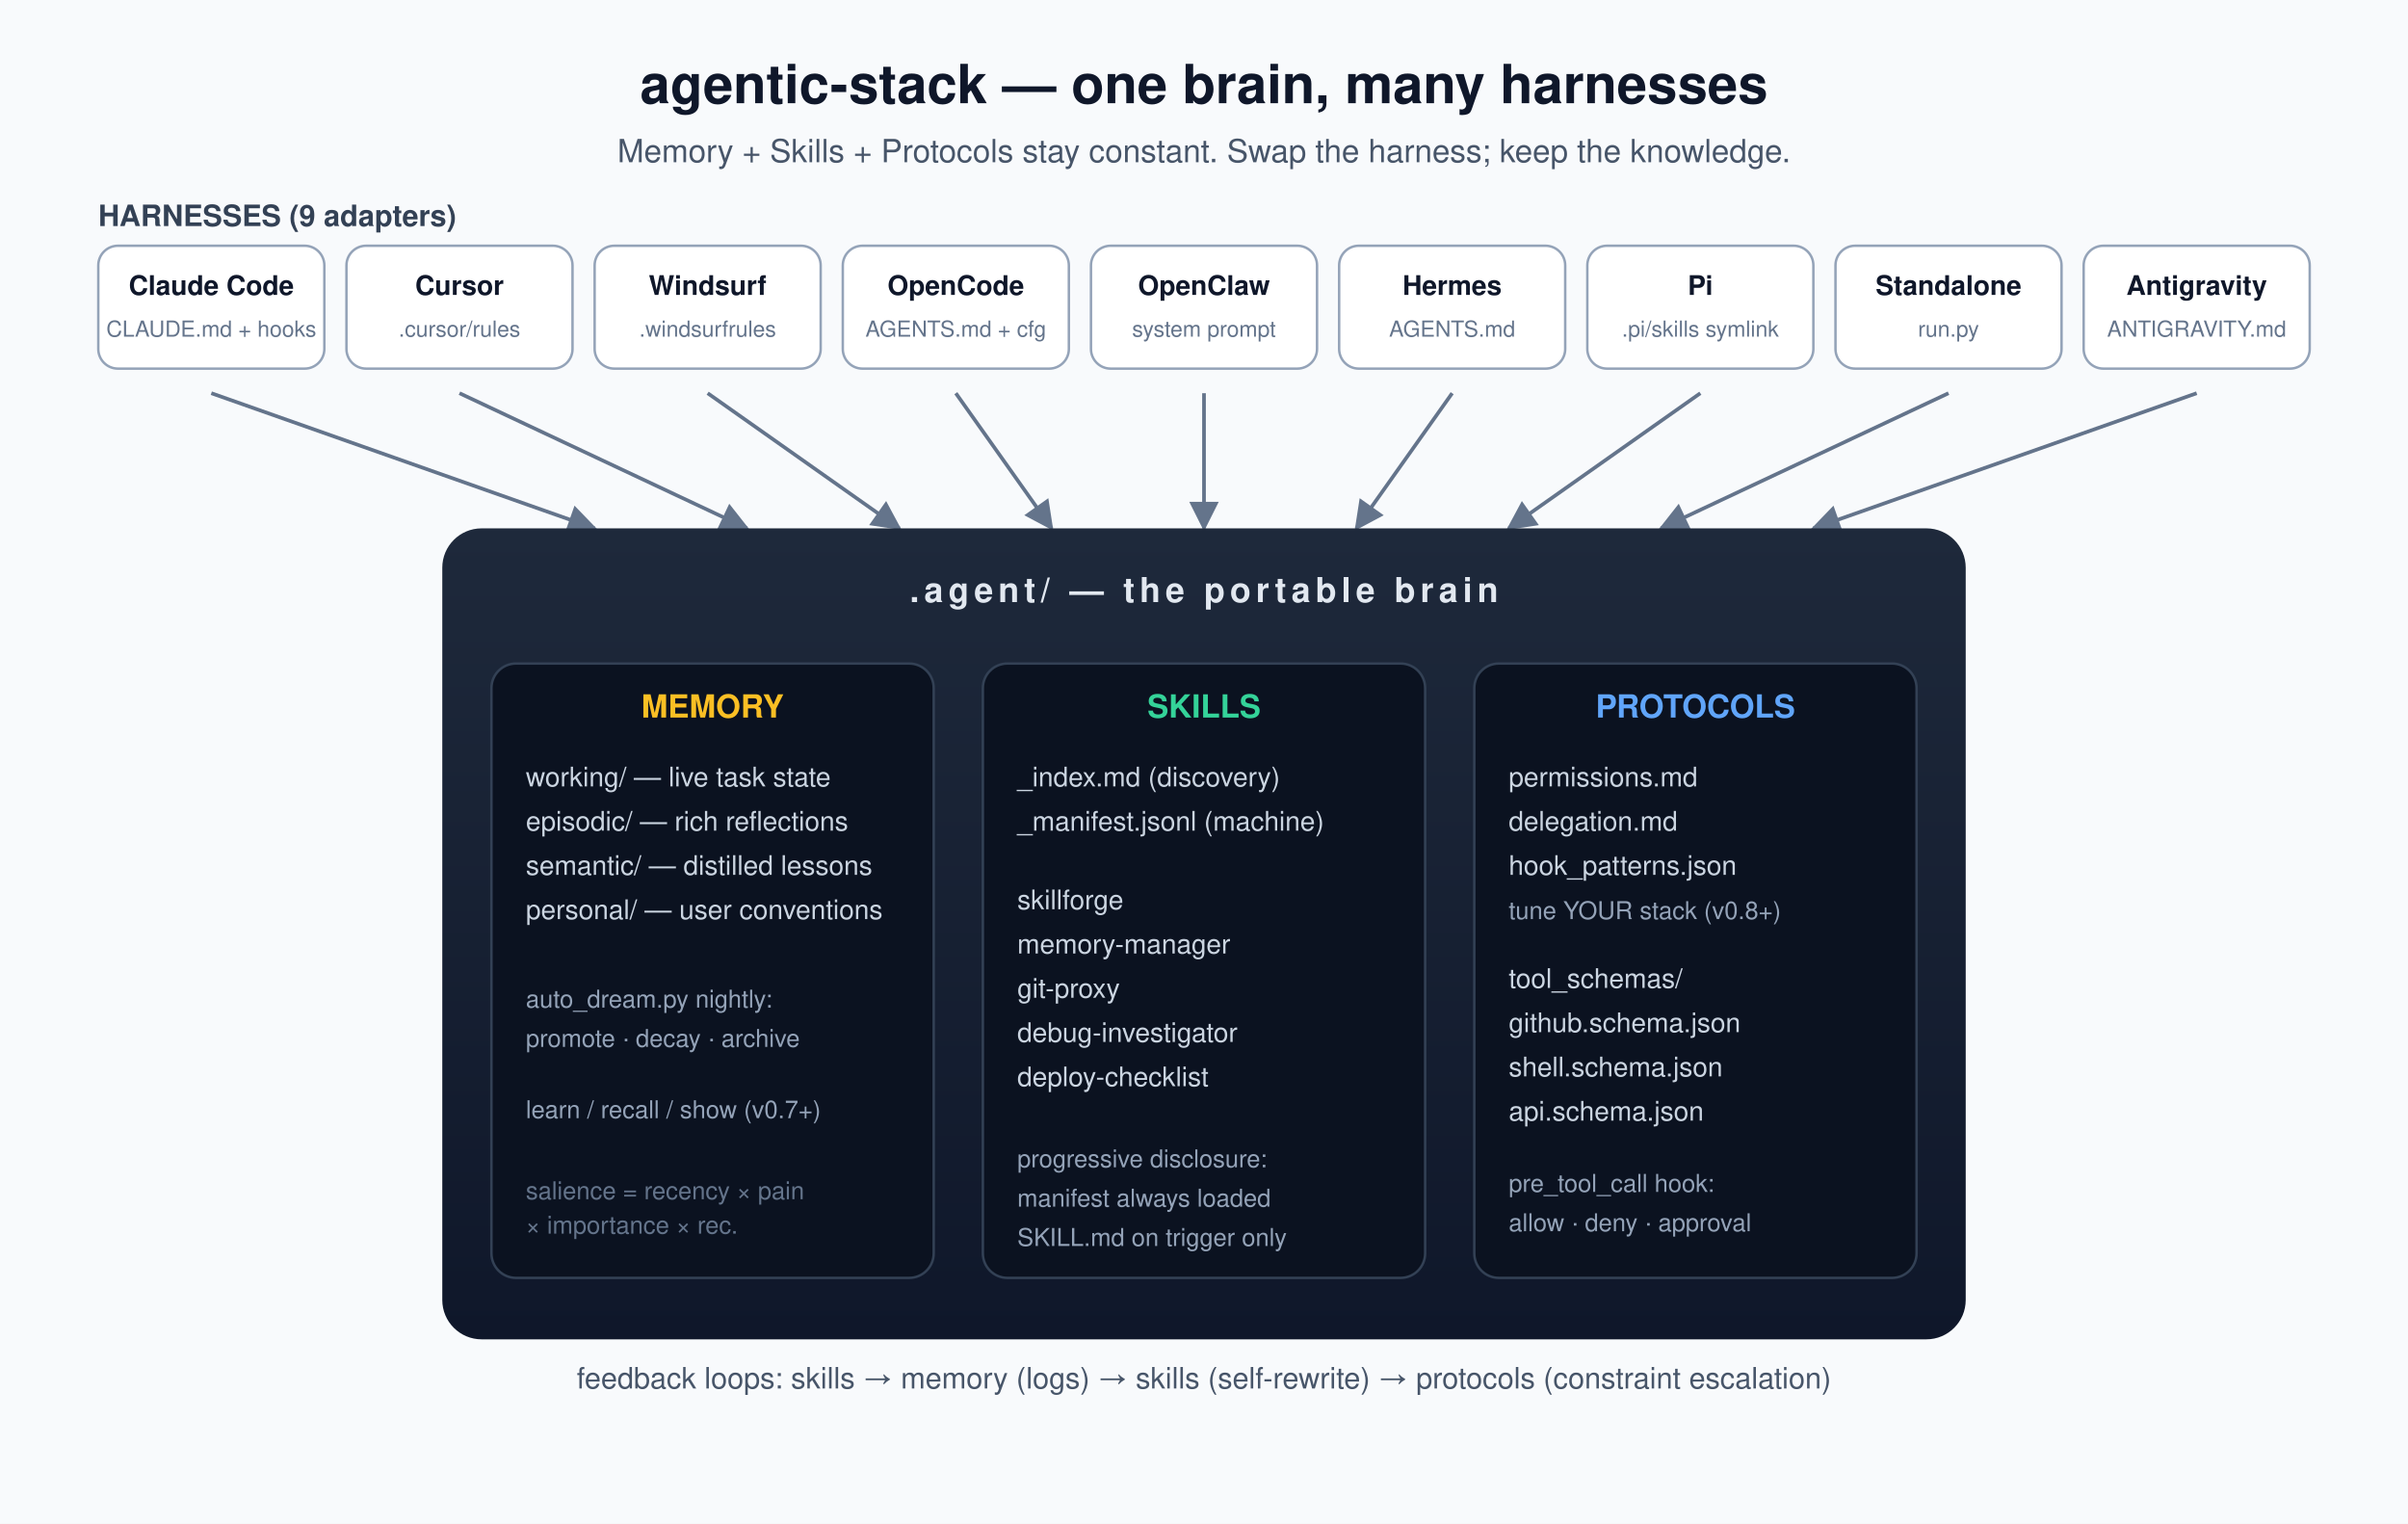
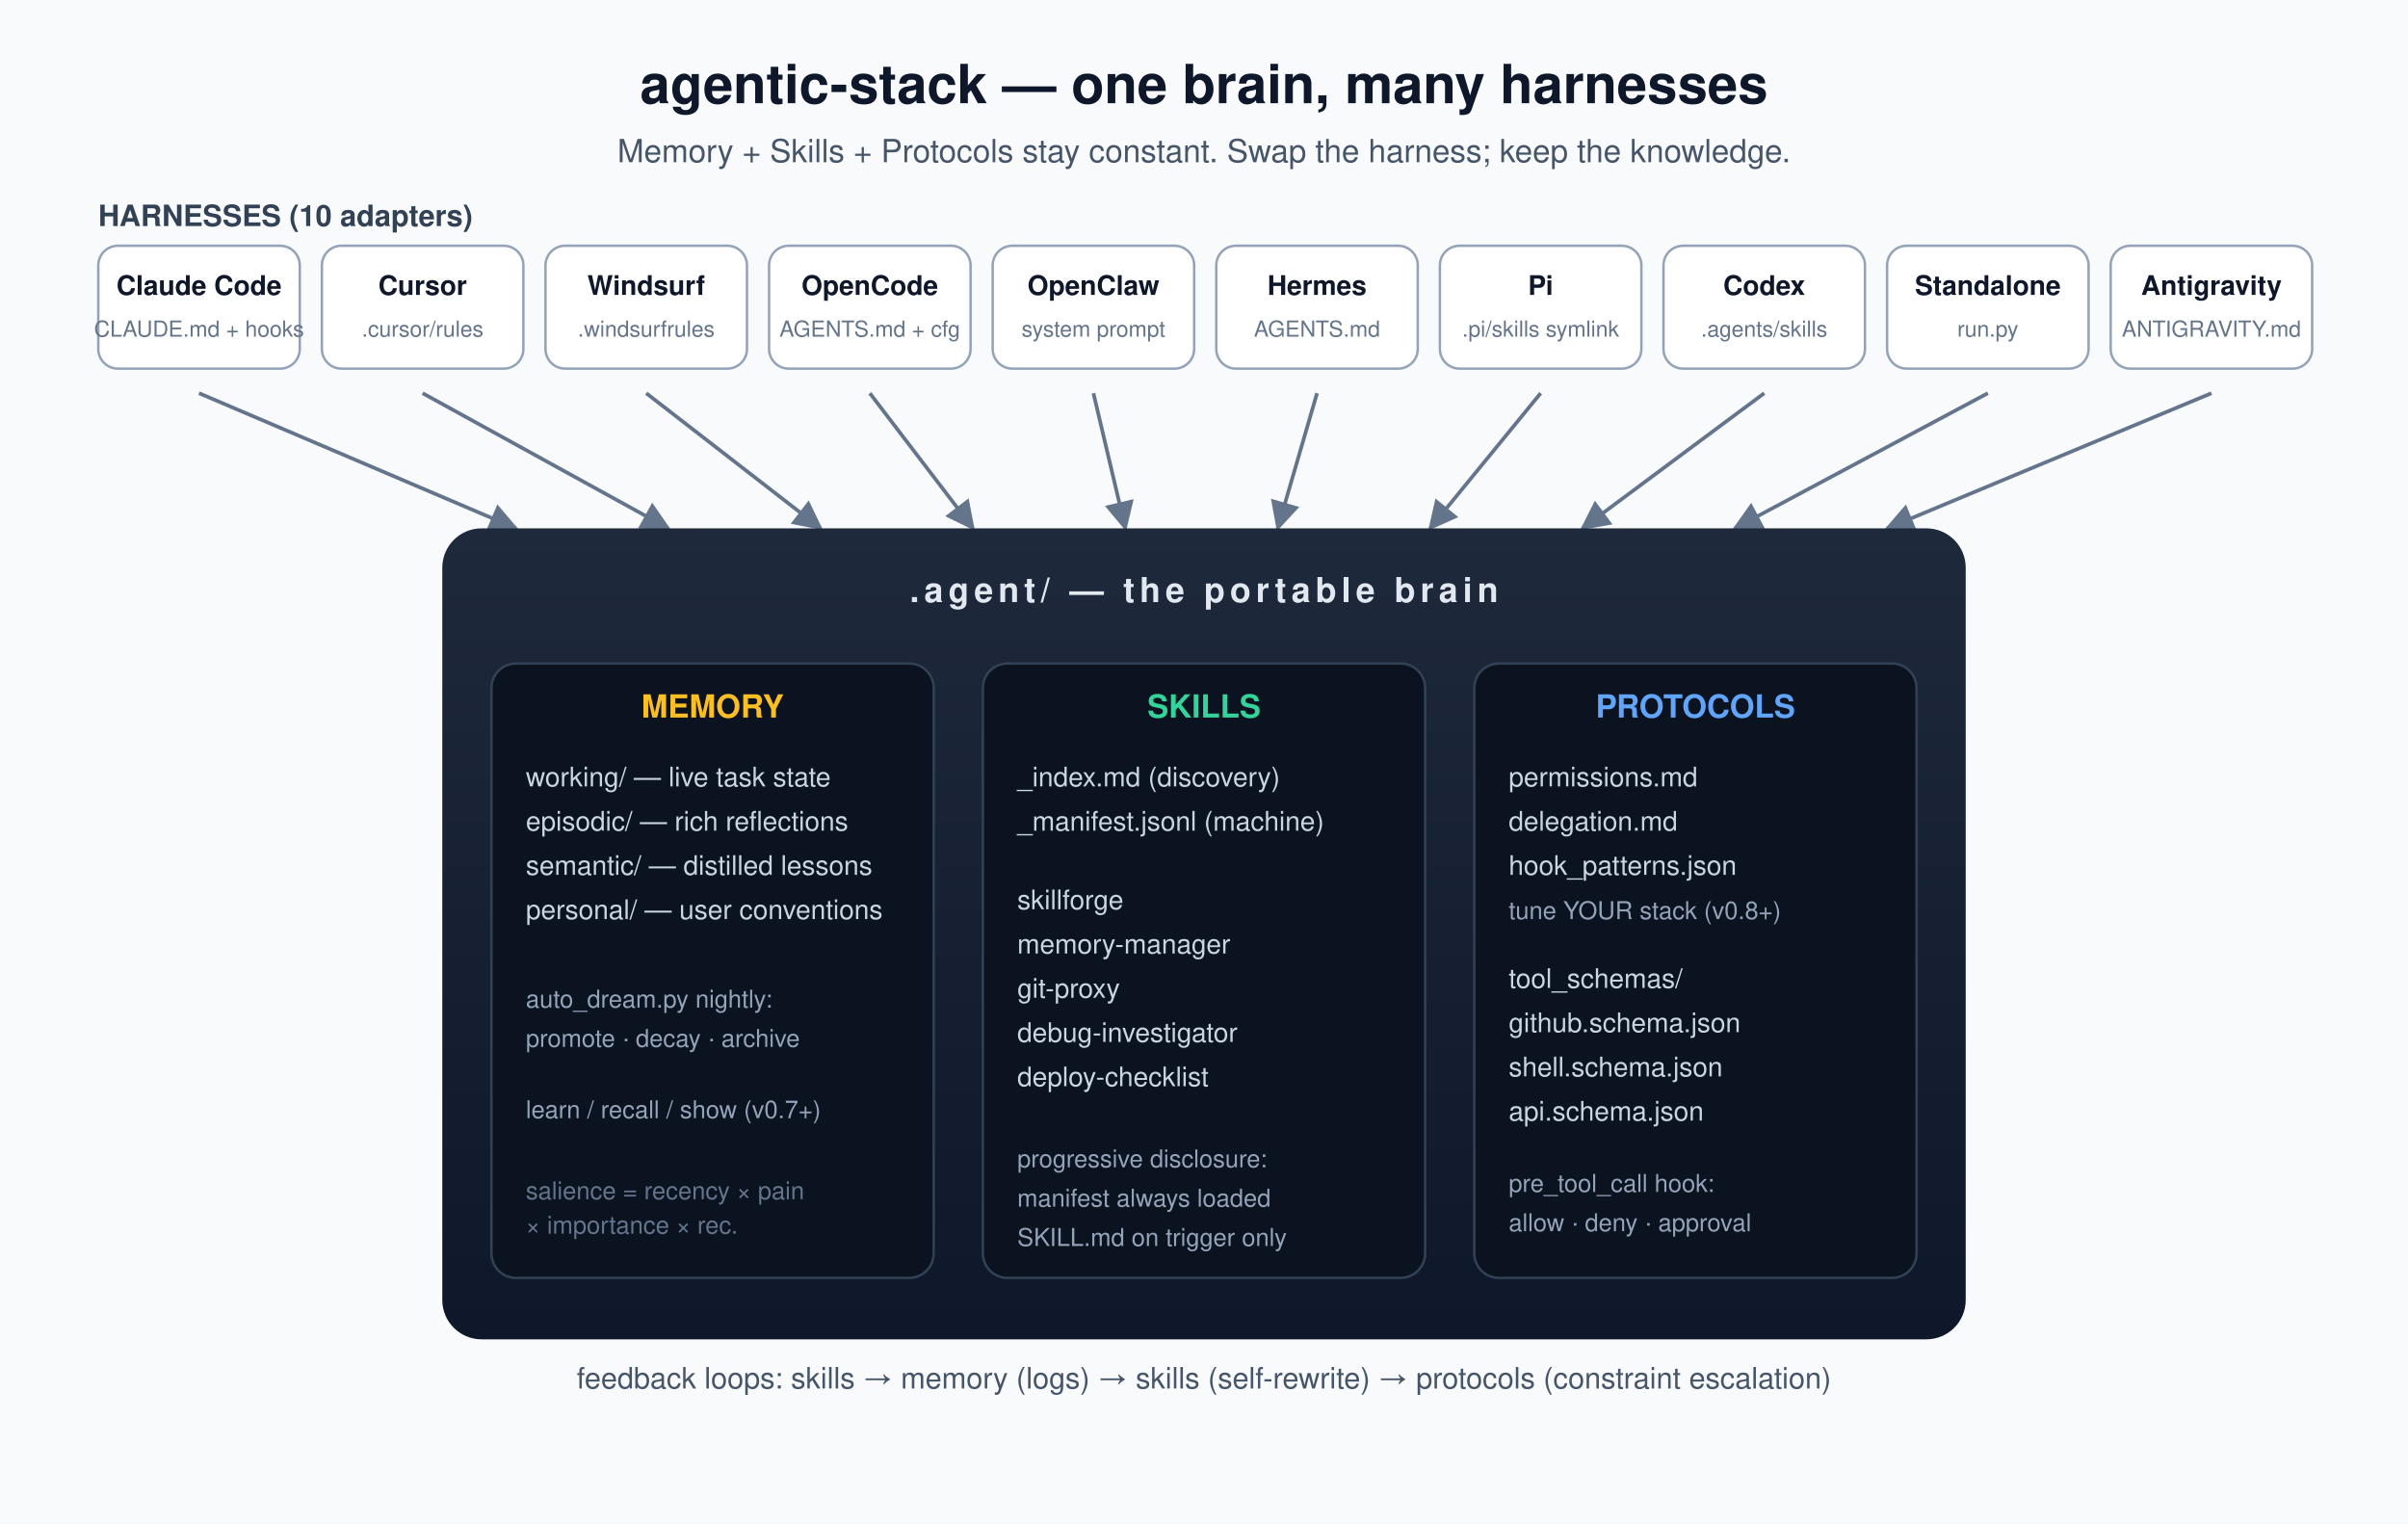
<svg xmlns="http://www.w3.org/2000/svg" viewBox="0 0 980 620" font-family="ui-sans-serif,system-ui,Helvetica,Arial,sans-serif">
  <defs>
    <linearGradient id="brain" x1="0" x2="0" y1="0" y2="1">
      <stop offset="0" stop-color="#1e293b" />
      <stop offset="1" stop-color="#0f172a" />
    </linearGradient>
    <marker id="arr" viewBox="0 0 10 10" refX="9" refY="5" markerWidth="8" markerHeight="8" orient="auto">
      <path d="M0,0 L10,5 L0,10 z" fill="#64748b" />
    </marker>
  </defs>
  <rect width="980" height="620" fill="#f8fafc" />
  <text x="490" y="42" text-anchor="middle" font-size="22" font-weight="700" fill="#0f172a">agentic-stack — one brain, many harnesses</text>
  <text x="490" y="66" text-anchor="middle" font-size="13" fill="#475569">Memory + Skills + Protocols stay constant. Swap the harness; keep the knowledge.</text>
  <g transform="translate(40,100)">
-     <text x="0" y="-8" font-size="12" font-weight="600" fill="#334155">HARNESSES (9 adapters)</text>
+     <text x="0" y="-8" font-size="12" font-weight="600" fill="#334155">HARNESSES (10 adapters)</text>
    <g font-size="11" fill="#0f172a">
      <g transform="translate(0,0)">
-         <rect width="92" height="50" rx="8" fill="#fff" stroke="#94a3b8" />
-         <text x="46" y="20" text-anchor="middle" font-weight="600">Claude Code</text>
-         <text x="46" y="37" text-anchor="middle" font-size="9" fill="#64748b">CLAUDE.md + hooks</text>
+         <rect width="82" height="50" rx="8" fill="#fff" stroke="#94a3b8" />
+         <text x="41" y="20" text-anchor="middle" font-weight="600">Claude Code</text>
+         <text x="41" y="37" text-anchor="middle" font-size="9" fill="#64748b">CLAUDE.md + hooks</text>
      </g>
-       <g transform="translate(101,0)">
-         <rect width="92" height="50" rx="8" fill="#fff" stroke="#94a3b8" />
-         <text x="46" y="20" text-anchor="middle" font-weight="600">Cursor</text>
-         <text x="46" y="37" text-anchor="middle" font-size="9" fill="#64748b">.cursor/rules</text>
+       <g transform="translate(91,0)">
+         <rect width="82" height="50" rx="8" fill="#fff" stroke="#94a3b8" />
+         <text x="41" y="20" text-anchor="middle" font-weight="600">Cursor</text>
+         <text x="41" y="37" text-anchor="middle" font-size="9" fill="#64748b">.cursor/rules</text>
      </g>
-       <g transform="translate(202,0)">
-         <rect width="92" height="50" rx="8" fill="#fff" stroke="#94a3b8" />
-         <text x="46" y="20" text-anchor="middle" font-weight="600">Windsurf</text>
-         <text x="46" y="37" text-anchor="middle" font-size="9" fill="#64748b">.windsurfrules</text>
+       <g transform="translate(182,0)">
+         <rect width="82" height="50" rx="8" fill="#fff" stroke="#94a3b8" />
+         <text x="41" y="20" text-anchor="middle" font-weight="600">Windsurf</text>
+         <text x="41" y="37" text-anchor="middle" font-size="9" fill="#64748b">.windsurfrules</text>
      </g>
-       <g transform="translate(303,0)">
-         <rect width="92" height="50" rx="8" fill="#fff" stroke="#94a3b8" />
-         <text x="46" y="20" text-anchor="middle" font-weight="600">OpenCode</text>
-         <text x="46" y="37" text-anchor="middle" font-size="9" fill="#64748b">AGENTS.md + cfg</text>
+       <g transform="translate(273,0)">
+         <rect width="82" height="50" rx="8" fill="#fff" stroke="#94a3b8" />
+         <text x="41" y="20" text-anchor="middle" font-weight="600">OpenCode</text>
+         <text x="41" y="37" text-anchor="middle" font-size="9" fill="#64748b">AGENTS.md + cfg</text>
      </g>
-       <g transform="translate(404,0)">
-         <rect width="92" height="50" rx="8" fill="#fff" stroke="#94a3b8" />
-         <text x="46" y="20" text-anchor="middle" font-weight="600">OpenClaw</text>
-         <text x="46" y="37" text-anchor="middle" font-size="9" fill="#64748b">system prompt</text>
+       <g transform="translate(364,0)">
+         <rect width="82" height="50" rx="8" fill="#fff" stroke="#94a3b8" />
+         <text x="41" y="20" text-anchor="middle" font-weight="600">OpenClaw</text>
+         <text x="41" y="37" text-anchor="middle" font-size="9" fill="#64748b">system prompt</text>
      </g>
-       <g transform="translate(505,0)">
-         <rect width="92" height="50" rx="8" fill="#fff" stroke="#94a3b8" />
-         <text x="46" y="20" text-anchor="middle" font-weight="600">Hermes</text>
-         <text x="46" y="37" text-anchor="middle" font-size="9" fill="#64748b">AGENTS.md</text>
+       <g transform="translate(455,0)">
+         <rect width="82" height="50" rx="8" fill="#fff" stroke="#94a3b8" />
+         <text x="41" y="20" text-anchor="middle" font-weight="600">Hermes</text>
+         <text x="41" y="37" text-anchor="middle" font-size="9" fill="#64748b">AGENTS.md</text>
      </g>
-       <g transform="translate(606,0)">
-         <rect width="92" height="50" rx="8" fill="#fff" stroke="#94a3b8" />
-         <text x="46" y="20" text-anchor="middle" font-weight="600">Pi</text>
-         <text x="46" y="37" text-anchor="middle" font-size="9" fill="#64748b">.pi/skills symlink</text>
+       <g transform="translate(546,0)">
+         <rect width="82" height="50" rx="8" fill="#fff" stroke="#94a3b8" />
+         <text x="41" y="20" text-anchor="middle" font-weight="600">Pi</text>
+         <text x="41" y="37" text-anchor="middle" font-size="9" fill="#64748b">.pi/skills symlink</text>
      </g>
-       <g transform="translate(707,0)">
-         <rect width="92" height="50" rx="8" fill="#fff" stroke="#94a3b8" />
-         <text x="46" y="20" text-anchor="middle" font-weight="600">Standalone</text>
-         <text x="46" y="37" text-anchor="middle" font-size="9" fill="#64748b">run.py</text>
+       <g transform="translate(637,0)">
+         <rect width="82" height="50" rx="8" fill="#fff" stroke="#94a3b8" />
+         <text x="41" y="20" text-anchor="middle" font-weight="600">Codex</text>
+         <text x="41" y="37" text-anchor="middle" font-size="9" fill="#64748b">.agents/skills</text>
      </g>
-       <g transform="translate(808,0)">
-         <rect width="92" height="50" rx="8" fill="#fff" stroke="#94a3b8" />
-         <text x="46" y="20" text-anchor="middle" font-weight="600">Antigravity</text>
-         <text x="46" y="37" text-anchor="middle" font-size="9" fill="#64748b">ANTIGRAVITY.md</text>
+       <g transform="translate(728,0)">
+         <rect width="82" height="50" rx="8" fill="#fff" stroke="#94a3b8" />
+         <text x="41" y="20" text-anchor="middle" font-weight="600">Standalone</text>
+         <text x="41" y="37" text-anchor="middle" font-size="9" fill="#64748b">run.py</text>
+       </g>
+       <g transform="translate(819,0)">
+         <rect width="82" height="50" rx="8" fill="#fff" stroke="#94a3b8" />
+         <text x="41" y="20" text-anchor="middle" font-weight="600">Antigravity</text>
+         <text x="41" y="37" text-anchor="middle" font-size="9" fill="#64748b">ANTIGRAVITY.md</text>
      </g>
    </g>
  </g>
  <g stroke="#64748b" stroke-width="1.5" fill="none" marker-end="url(#arr)">
-     <path d="M86,160 L242,215" />
-     <path d="M187,160 L304,215" />
-     <path d="M288,160 L366,215" />
-     <path d="M389,160 L428,215" />
-     <path d="M490,160 L490,215" />
-     <path d="M591,160 L552,215" />
-     <path d="M692,160 L614,215" />
-     <path d="M793,160 L676,215" />
-     <path d="M894,160 L738,215" />
+     <path d="M81,160 L210,215" />
+     <path d="M172,160 L272,215" />
+     <path d="M263,160 L334,215" />
+     <path d="M354,160 L396,215" />
+     <path d="M445,160 L458,215" />
+     <path d="M536,160 L520,215" />
+     <path d="M627,160 L582,215" />
+     <path d="M718,160 L644,215" />
+     <path d="M809,160 L706,215" />
+     <path d="M900,160 L768,215" />
  </g>
  <g transform="translate(180,215)">
    <rect width="620" height="330" rx="16" fill="url(#brain)" />
    <text x="310" y="30" text-anchor="middle" font-size="14" font-weight="700" fill="#e2e8f0" letter-spacing="2">.agent/ — the portable brain</text>
    <g transform="translate(20,55)">
      <rect width="180" height="250" rx="10" fill="#0b1220" stroke="#334155" />
      <text x="90" y="22" text-anchor="middle" font-size="13" font-weight="600" fill="#fbbf24">MEMORY</text>
      <g font-size="11" fill="#cbd5e1">
        <text x="14" y="50">working/ — live task state</text>
        <text x="14" y="68">episodic/ — rich reflections</text>
        <text x="14" y="86">semantic/ — distilled lessons</text>
        <text x="14" y="104">personal/ — user conventions</text>
        <text x="14" y="140" font-size="10" fill="#94a3b8">auto_dream.py nightly:</text>
        <text x="14" y="156" font-size="10" fill="#94a3b8">  promote · decay · archive</text>
        <text x="14" y="185" font-size="10" fill="#94a3b8">learn / recall / show (v0.7+)</text>
        <text x="14" y="218" font-size="10" fill="#64748b">salience = recency × pain</text>
        <text x="14" y="232" font-size="10" fill="#64748b">         × importance × rec.</text>
      </g>
    </g>
    <g transform="translate(220,55)">
      <rect width="180" height="250" rx="10" fill="#0b1220" stroke="#334155" />
      <text x="90" y="22" text-anchor="middle" font-size="13" font-weight="600" fill="#34d399">SKILLS</text>
      <g font-size="11" fill="#cbd5e1">
        <text x="14" y="50">_index.md (discovery)</text>
        <text x="14" y="68">_manifest.jsonl (machine)</text>
        <text x="14" y="100">skillforge</text>
        <text x="14" y="118">memory-manager</text>
        <text x="14" y="136">git-proxy</text>
        <text x="14" y="154">debug-investigator</text>
        <text x="14" y="172">deploy-checklist</text>
        <text x="14" y="205" font-size="10" fill="#94a3b8">progressive disclosure:</text>
        <text x="14" y="221" font-size="10" fill="#94a3b8">  manifest always loaded</text>
        <text x="14" y="237" font-size="10" fill="#94a3b8">  SKILL.md on trigger only</text>
      </g>
    </g>
    <g transform="translate(420,55)">
      <rect width="180" height="250" rx="10" fill="#0b1220" stroke="#334155" />
      <text x="90" y="22" text-anchor="middle" font-size="13" font-weight="600" fill="#60a5fa">PROTOCOLS</text>
      <g font-size="11" fill="#cbd5e1">
        <text x="14" y="50">permissions.md</text>
        <text x="14" y="68">delegation.md</text>
        <text x="14" y="86">hook_patterns.json</text>
        <text x="14" y="104" font-size="10" fill="#94a3b8">  tune YOUR stack (v0.8+)</text>
        <text x="14" y="132">tool_schemas/</text>
        <text x="14" y="150">  github.schema.json</text>
        <text x="14" y="168">  shell.schema.json</text>
        <text x="14" y="186">  api.schema.json</text>
        <text x="14" y="215" font-size="10" fill="#94a3b8">pre_tool_call hook:</text>
        <text x="14" y="231" font-size="10" fill="#94a3b8">  allow · deny · approval</text>
      </g>
    </g>
  </g>
  <g transform="translate(180,565)">
    <text x="310" y="0" text-anchor="middle" font-size="12" fill="#475569">feedback loops: skills → memory (logs) → skills (self-rewrite) → protocols (constraint escalation)</text>
  </g>
</svg>
